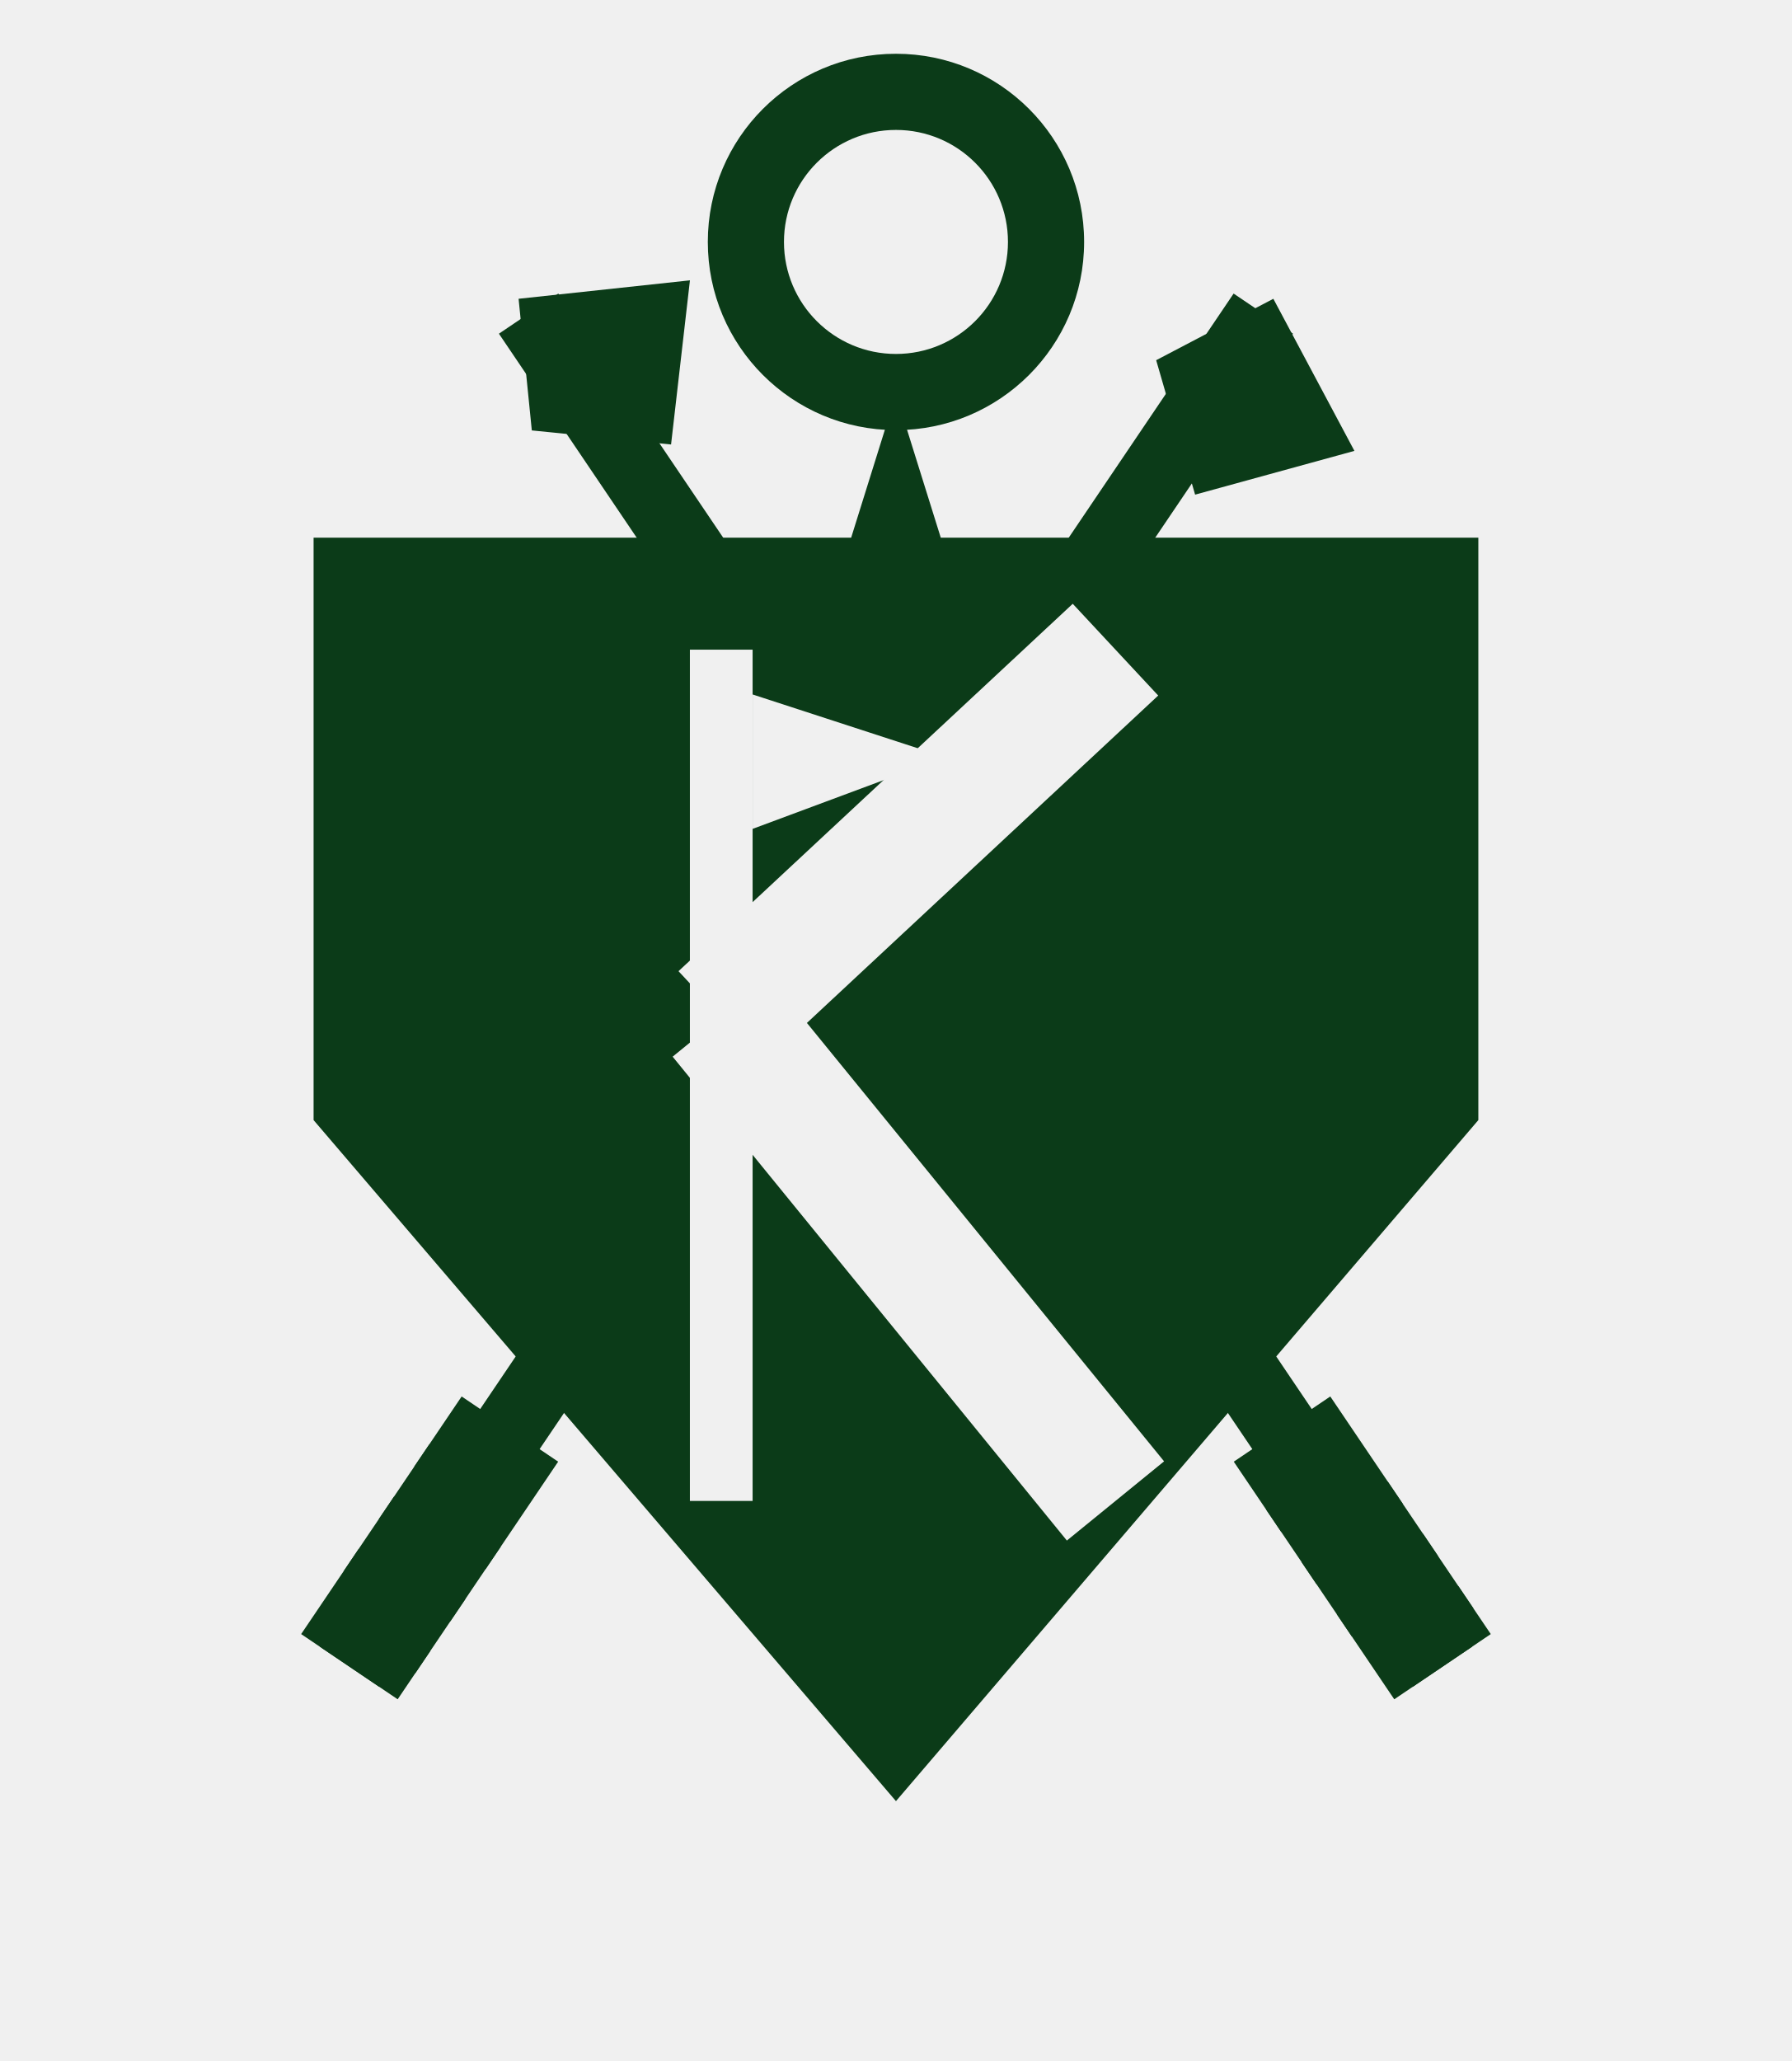
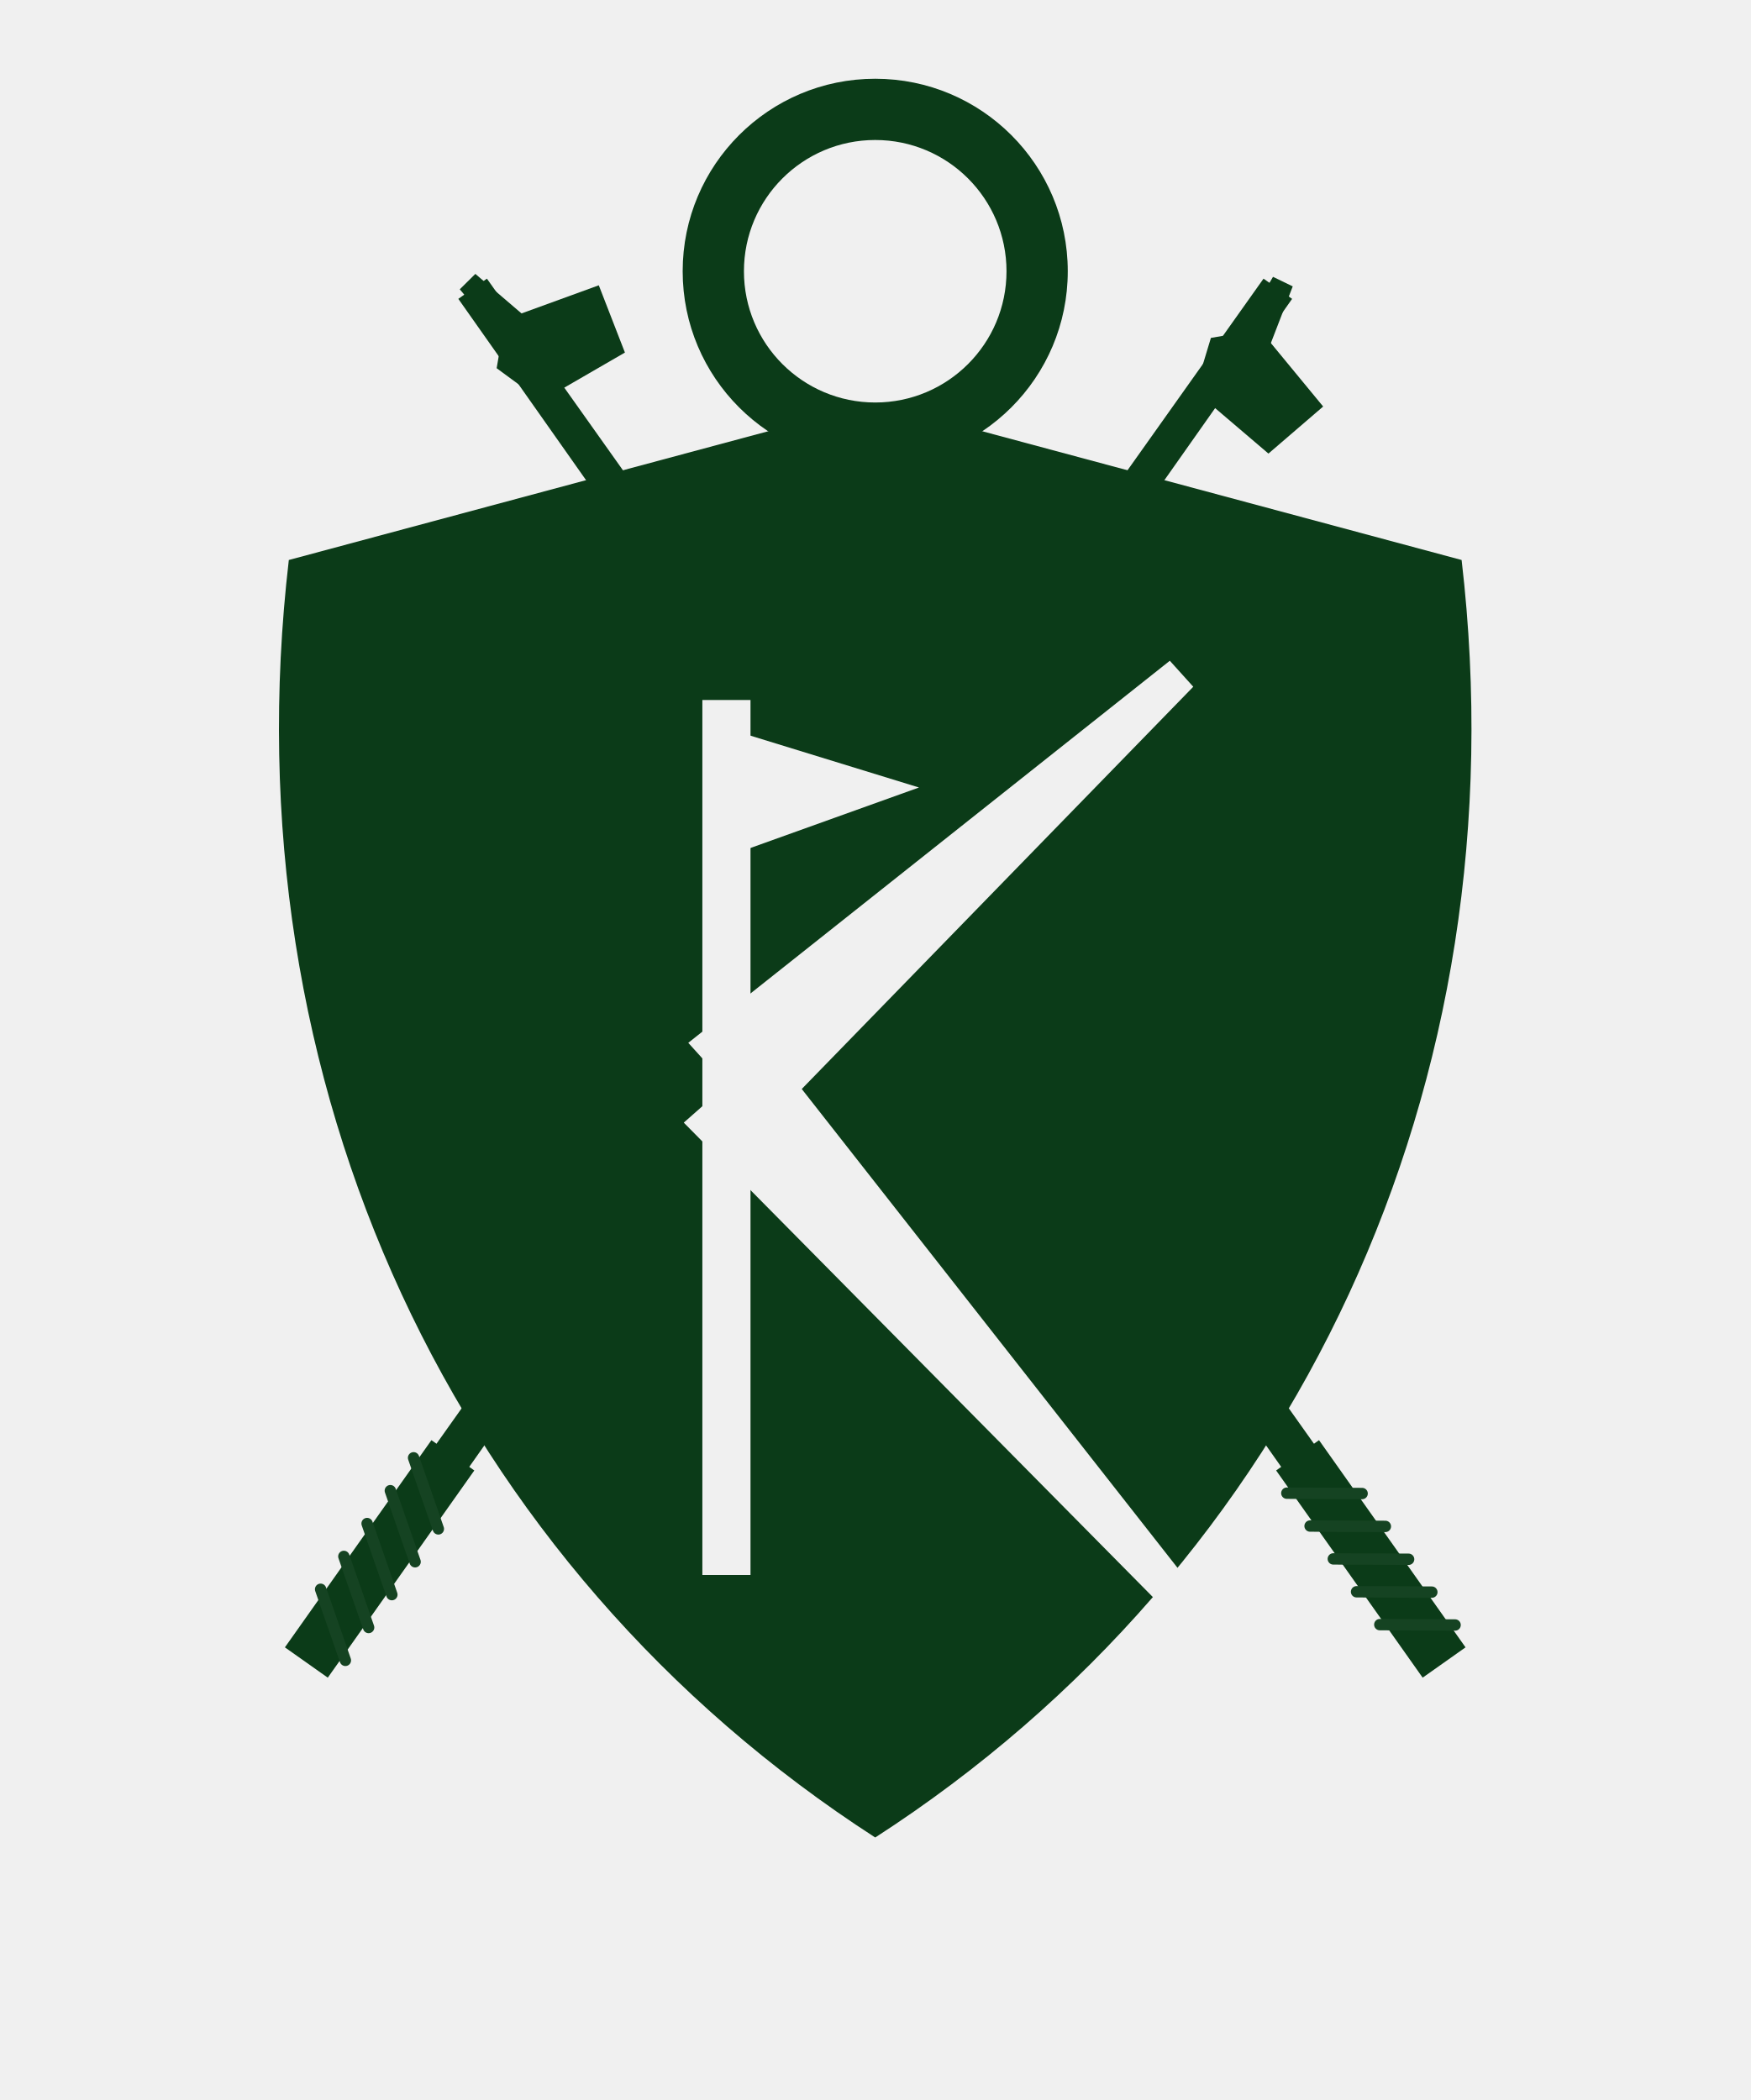
- <svg xmlns="http://www.w3.org/2000/svg" viewBox="0 0 400 460">
+ <svg xmlns="http://www.w3.org/2000/svg" viewBox="0 0 400 480">
  <defs>
-     <mask id="m3g" maskUnits="userSpaceOnUse" x="0" y="0" width="400" height="460">
+     <mask id="m3g" maskUnits="userSpaceOnUse" x="0" y="0" width="400" height="480">
      <g fill="white">
-         <g transform="translate(118,70) rotate(-34.04)">
-           <polygon points="0.00,-4.00 34.00,14.00 10.00,42.00 -14.00,22.00" />
-           <polygon points="-8.00,0.00 -8.00,364.44 8.00,364.44 8.00,0.00" />
-           <polygon points="-13.00,300.44 -13.00,364.44 13.00,364.44 13.00,300.44" />
-           <polygon points="-13.00,313.36 13.00,323.36 13.00,329.36 -13.00,319.36" />
-           <polygon points="-13.00,327.44 13.00,337.44 13.00,343.44 -13.00,333.44" />
-           <polygon points="-13.00,341.52 13.00,351.52 13.00,357.52 -13.00,347.52" />
+         <g transform="translate(108,66) rotate(-35.26)">
+           <polygon points="2.00,10.00 24.00,16.00 20.00,32.00 -2.00,30.00 -6.00,18.00" />
+           <polygon points="-2.47,-1.59 -0.95,16.66 6.95,15.34 2.47,-2.41" />
+           <polygon points="-4.00,0.00 -4.60,336.55 4.60,336.55 4.00,0.00" />
+           <polygon points="-6.00,326.55 -6.00,384.55 6.00,384.55 6.00,326.55" />
+           <line x1="-7.0" y1="332.2" x2="7.0" y2="342.2" stroke="#F6F2E9" stroke-width="2.6" stroke-linecap="round" />
+           <line x1="-7.0" y1="341.4" x2="7.0" y2="351.4" stroke="#F6F2E9" stroke-width="2.6" stroke-linecap="round" />
+           <line x1="-7.0" y1="350.6" x2="7.0" y2="360.6" stroke="#F6F2E9" stroke-width="2.6" stroke-linecap="round" />
+           <line x1="-7.0" y1="359.8" x2="7.0" y2="369.8" stroke="#F6F2E9" stroke-width="2.6" stroke-linecap="round" />
+           <line x1="-7.0" y1="369.0" x2="7.0" y2="379.0" stroke="#F6F2E9" stroke-width="2.6" stroke-linecap="round" />
        </g>
-         <g transform="translate(282,70) rotate(34.04)">
-           <polygon points="0.00,-4.00 34.00,14.00 10.00,42.00 -14.00,22.00" />
-           <polygon points="-8.00,0.00 -8.00,364.44 8.00,364.44 8.00,0.00" />
-           <polygon points="-13.00,300.44 -13.00,364.44 13.00,364.44 13.00,300.44" />
-           <polygon points="-13.00,313.36 13.00,323.36 13.00,329.36 -13.00,319.36" />
-           <polygon points="-13.00,327.44 13.00,337.44 13.00,343.44 -13.00,333.44" />
-           <polygon points="-13.00,341.52 13.00,351.52 13.00,357.52 -13.00,347.52" />
+         <g transform="translate(292,66) rotate(35.26)">
+           <polygon points="2.00,10.00 24.00,16.00 20.00,32.00 -2.00,30.00 -6.00,18.00" />
+           <polygon points="-2.47,-1.59 -0.95,16.66 6.95,15.34 2.47,-2.41" />
+           <polygon points="-4.00,0.00 -4.60,336.55 4.60,336.55 4.00,0.00" />
+           <polygon points="-6.00,326.55 -6.00,384.55 6.00,384.55 6.00,326.55" />
+           <line x1="-7.0" y1="332.2" x2="7.0" y2="342.2" stroke="#F6F2E9" stroke-width="2.6" stroke-linecap="round" />
+           <line x1="-7.0" y1="341.4" x2="7.0" y2="351.4" stroke="#F6F2E9" stroke-width="2.6" stroke-linecap="round" />
+           <line x1="-7.0" y1="350.6" x2="7.0" y2="360.6" stroke="#F6F2E9" stroke-width="2.6" stroke-linecap="round" />
+           <line x1="-7.0" y1="359.8" x2="7.0" y2="369.8" stroke="#F6F2E9" stroke-width="2.6" stroke-linecap="round" />
+           <line x1="-7.0" y1="369.0" x2="7.0" y2="379.0" stroke="#F6F2E9" stroke-width="2.6" stroke-linecap="round" />
        </g>
-         <polygon points="70.00,120.00 190.00,120.00 200.00,88.00 210.00,120.00 330.00,120.00 330.00,250.00 200.00,402.00 70.00,250.00" />
-         <circle cx="200" cy="54" r="42" />
+         <path d="M66,128 L200,92 L334,128 C 348,248 296,358 200,420 C 104,358 52,248 66,128 Z" />
+         <circle cx="200.00" cy="62.00" r="44.00" />
      </g>
      <g fill="black">
-         <g transform="translate(145,145)">
-           <polygon points="9.00,0.00 9.00,190.00 23.00,190.00 23.00,0.00" />
-           <polygon points="23.00,10.00 66.00,24.00 23.00,40.00" />
-           <polygon points="25.54,92.24 113.54,10.24 94.46,-10.24 6.46,71.76" />
-           <polygon points="5.15,90.84 93.15,198.84 114.85,181.16 26.85,73.16" />
+         <g transform="translate(152,160)">
+           <polygon points="8.50,0.00 8.50,200.00 19.50,200.00 19.50,0.00" />
+           <polygon points="19.00,8.00 58.00,20.00 19.00,34.00" />
+           <polygon points="22.72,97.64 120.68,-3.03 115.32,-8.97 5.28,78.36" />
+           <polygon points="4.25,96.60 115.00,208.64 121.00,203.36 23.75,79.40" />
        </g>
-         <circle cx="200" cy="54" r="25" />
+         <circle cx="200.00" cy="62.00" r="30.00" />
      </g>
    </mask>
  </defs>
  <g mask="url(#m3g)">
-     <rect x="0" y="0" width="400" height="460" fill="#0B3B18" />
+     <rect x="0" y="0" width="400" height="480" fill="#0B3B18" />
  </g>
</svg>
